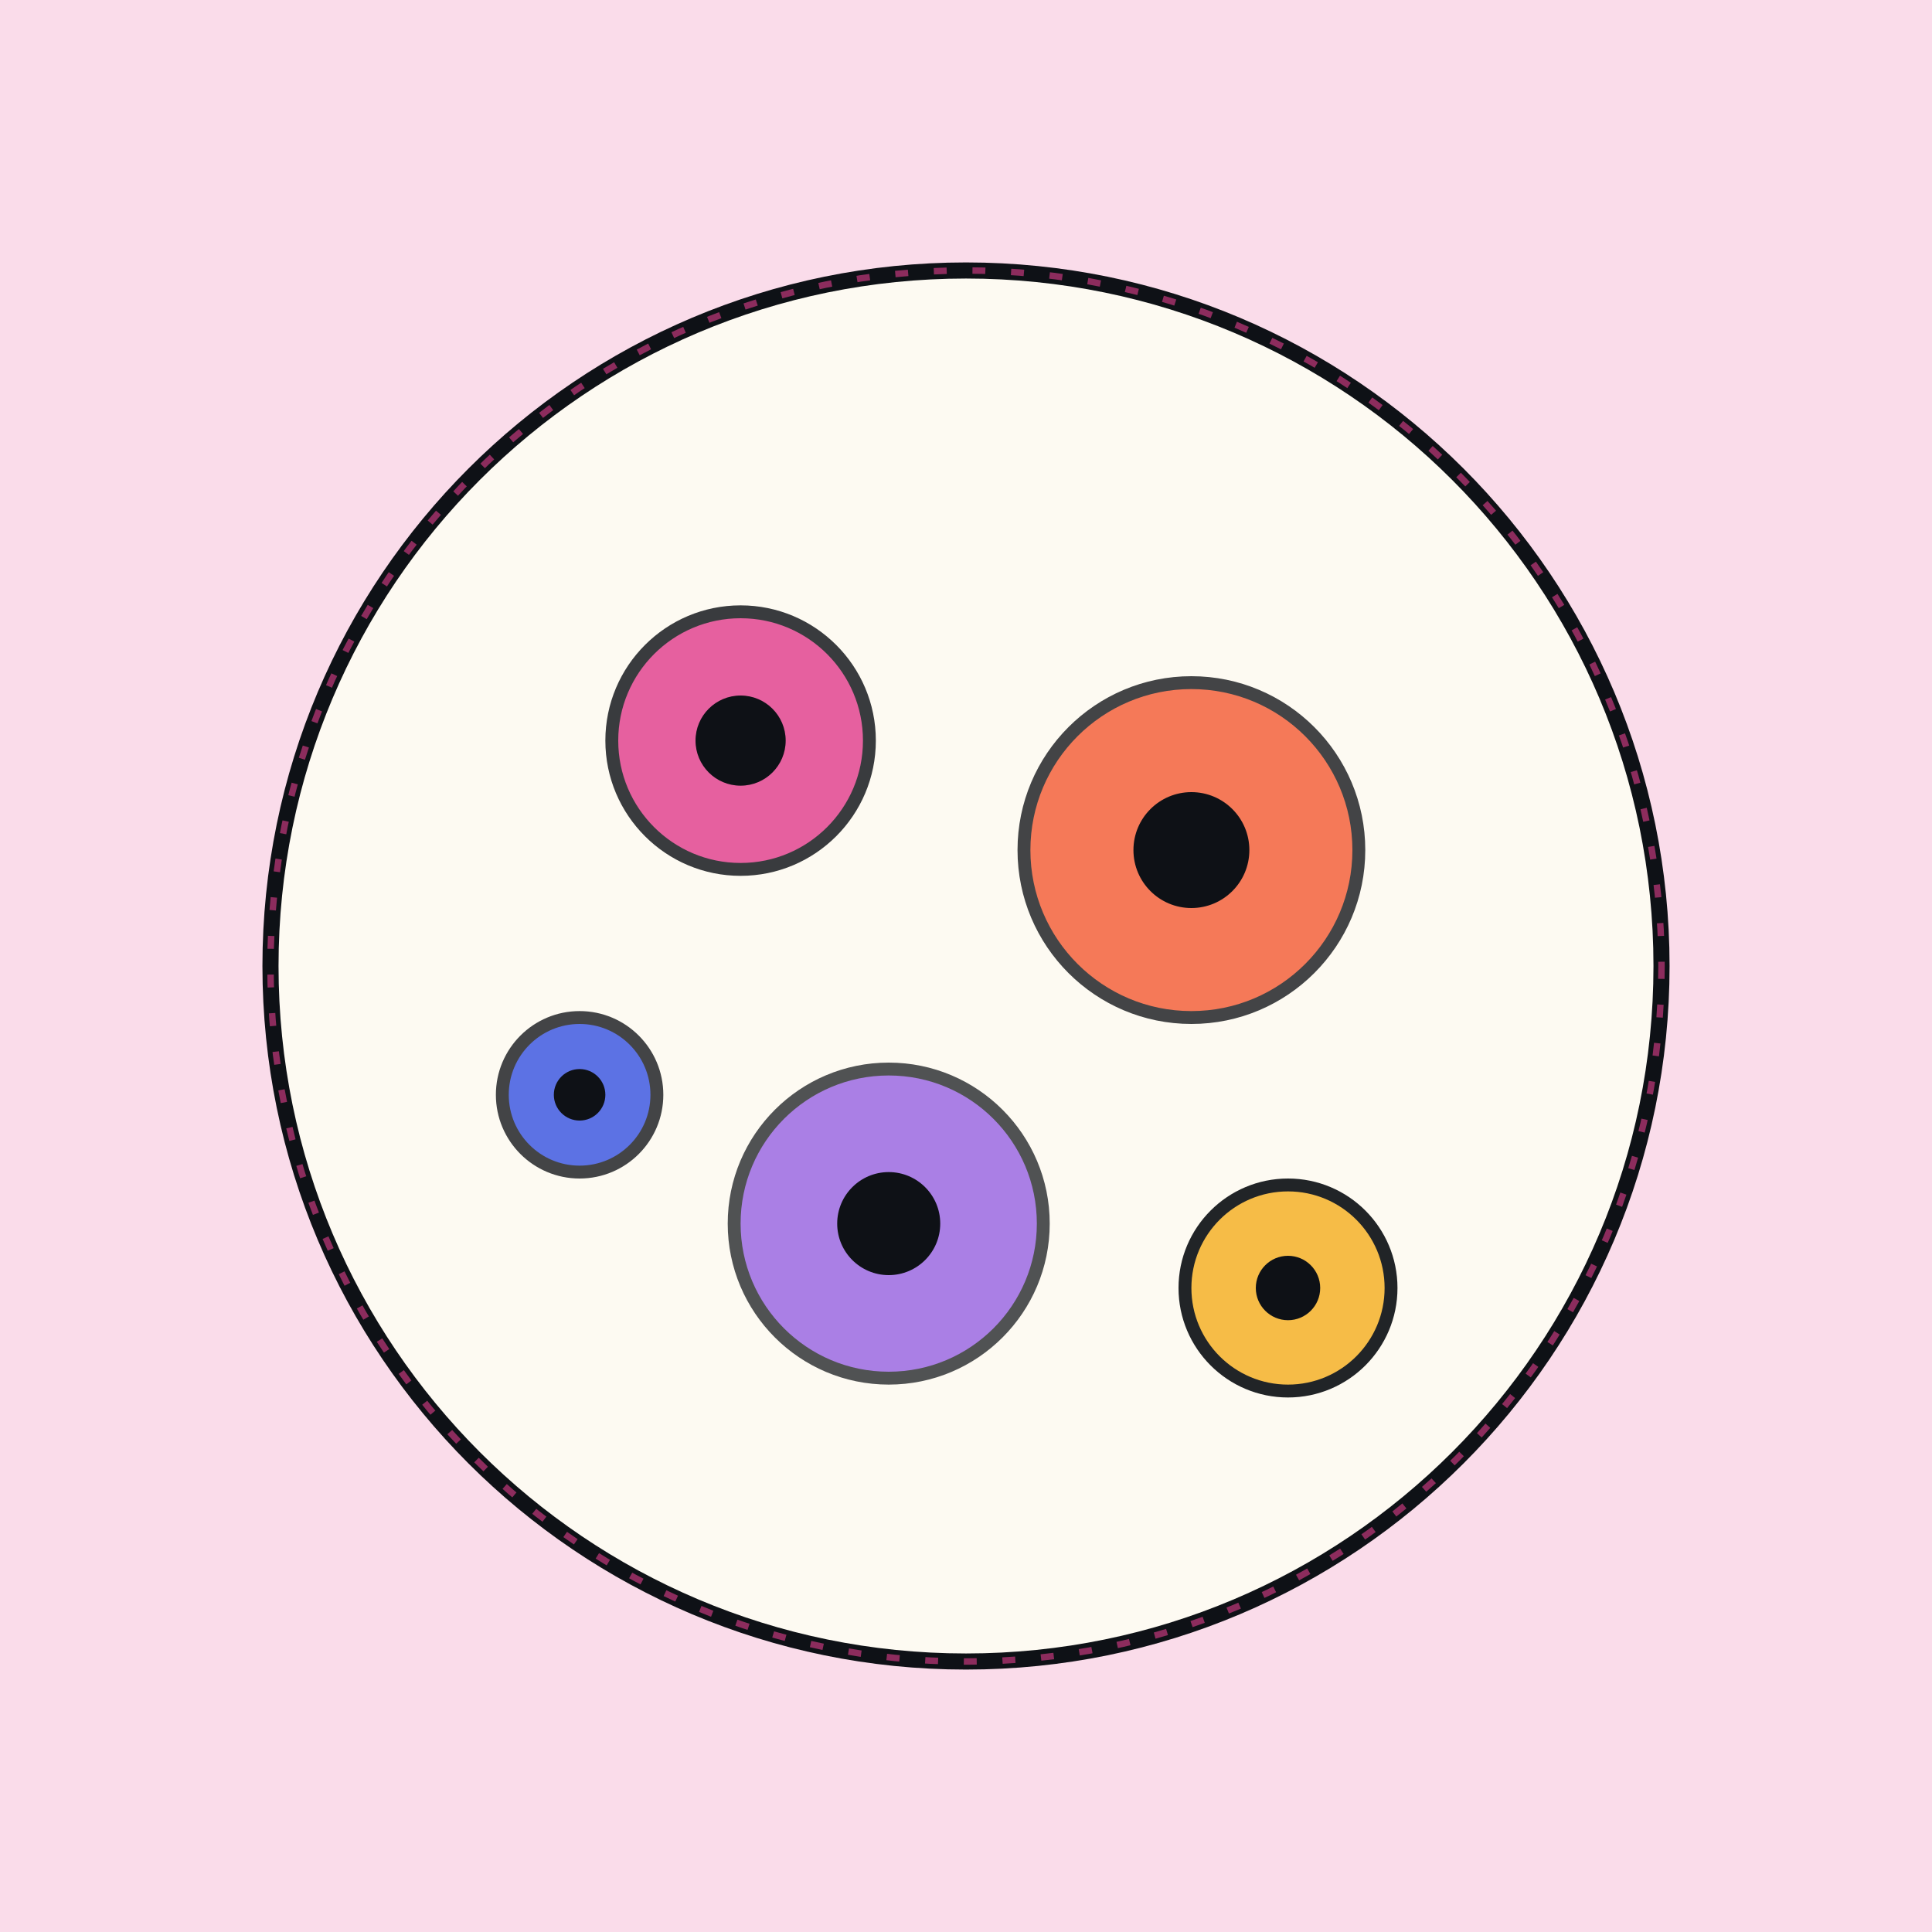
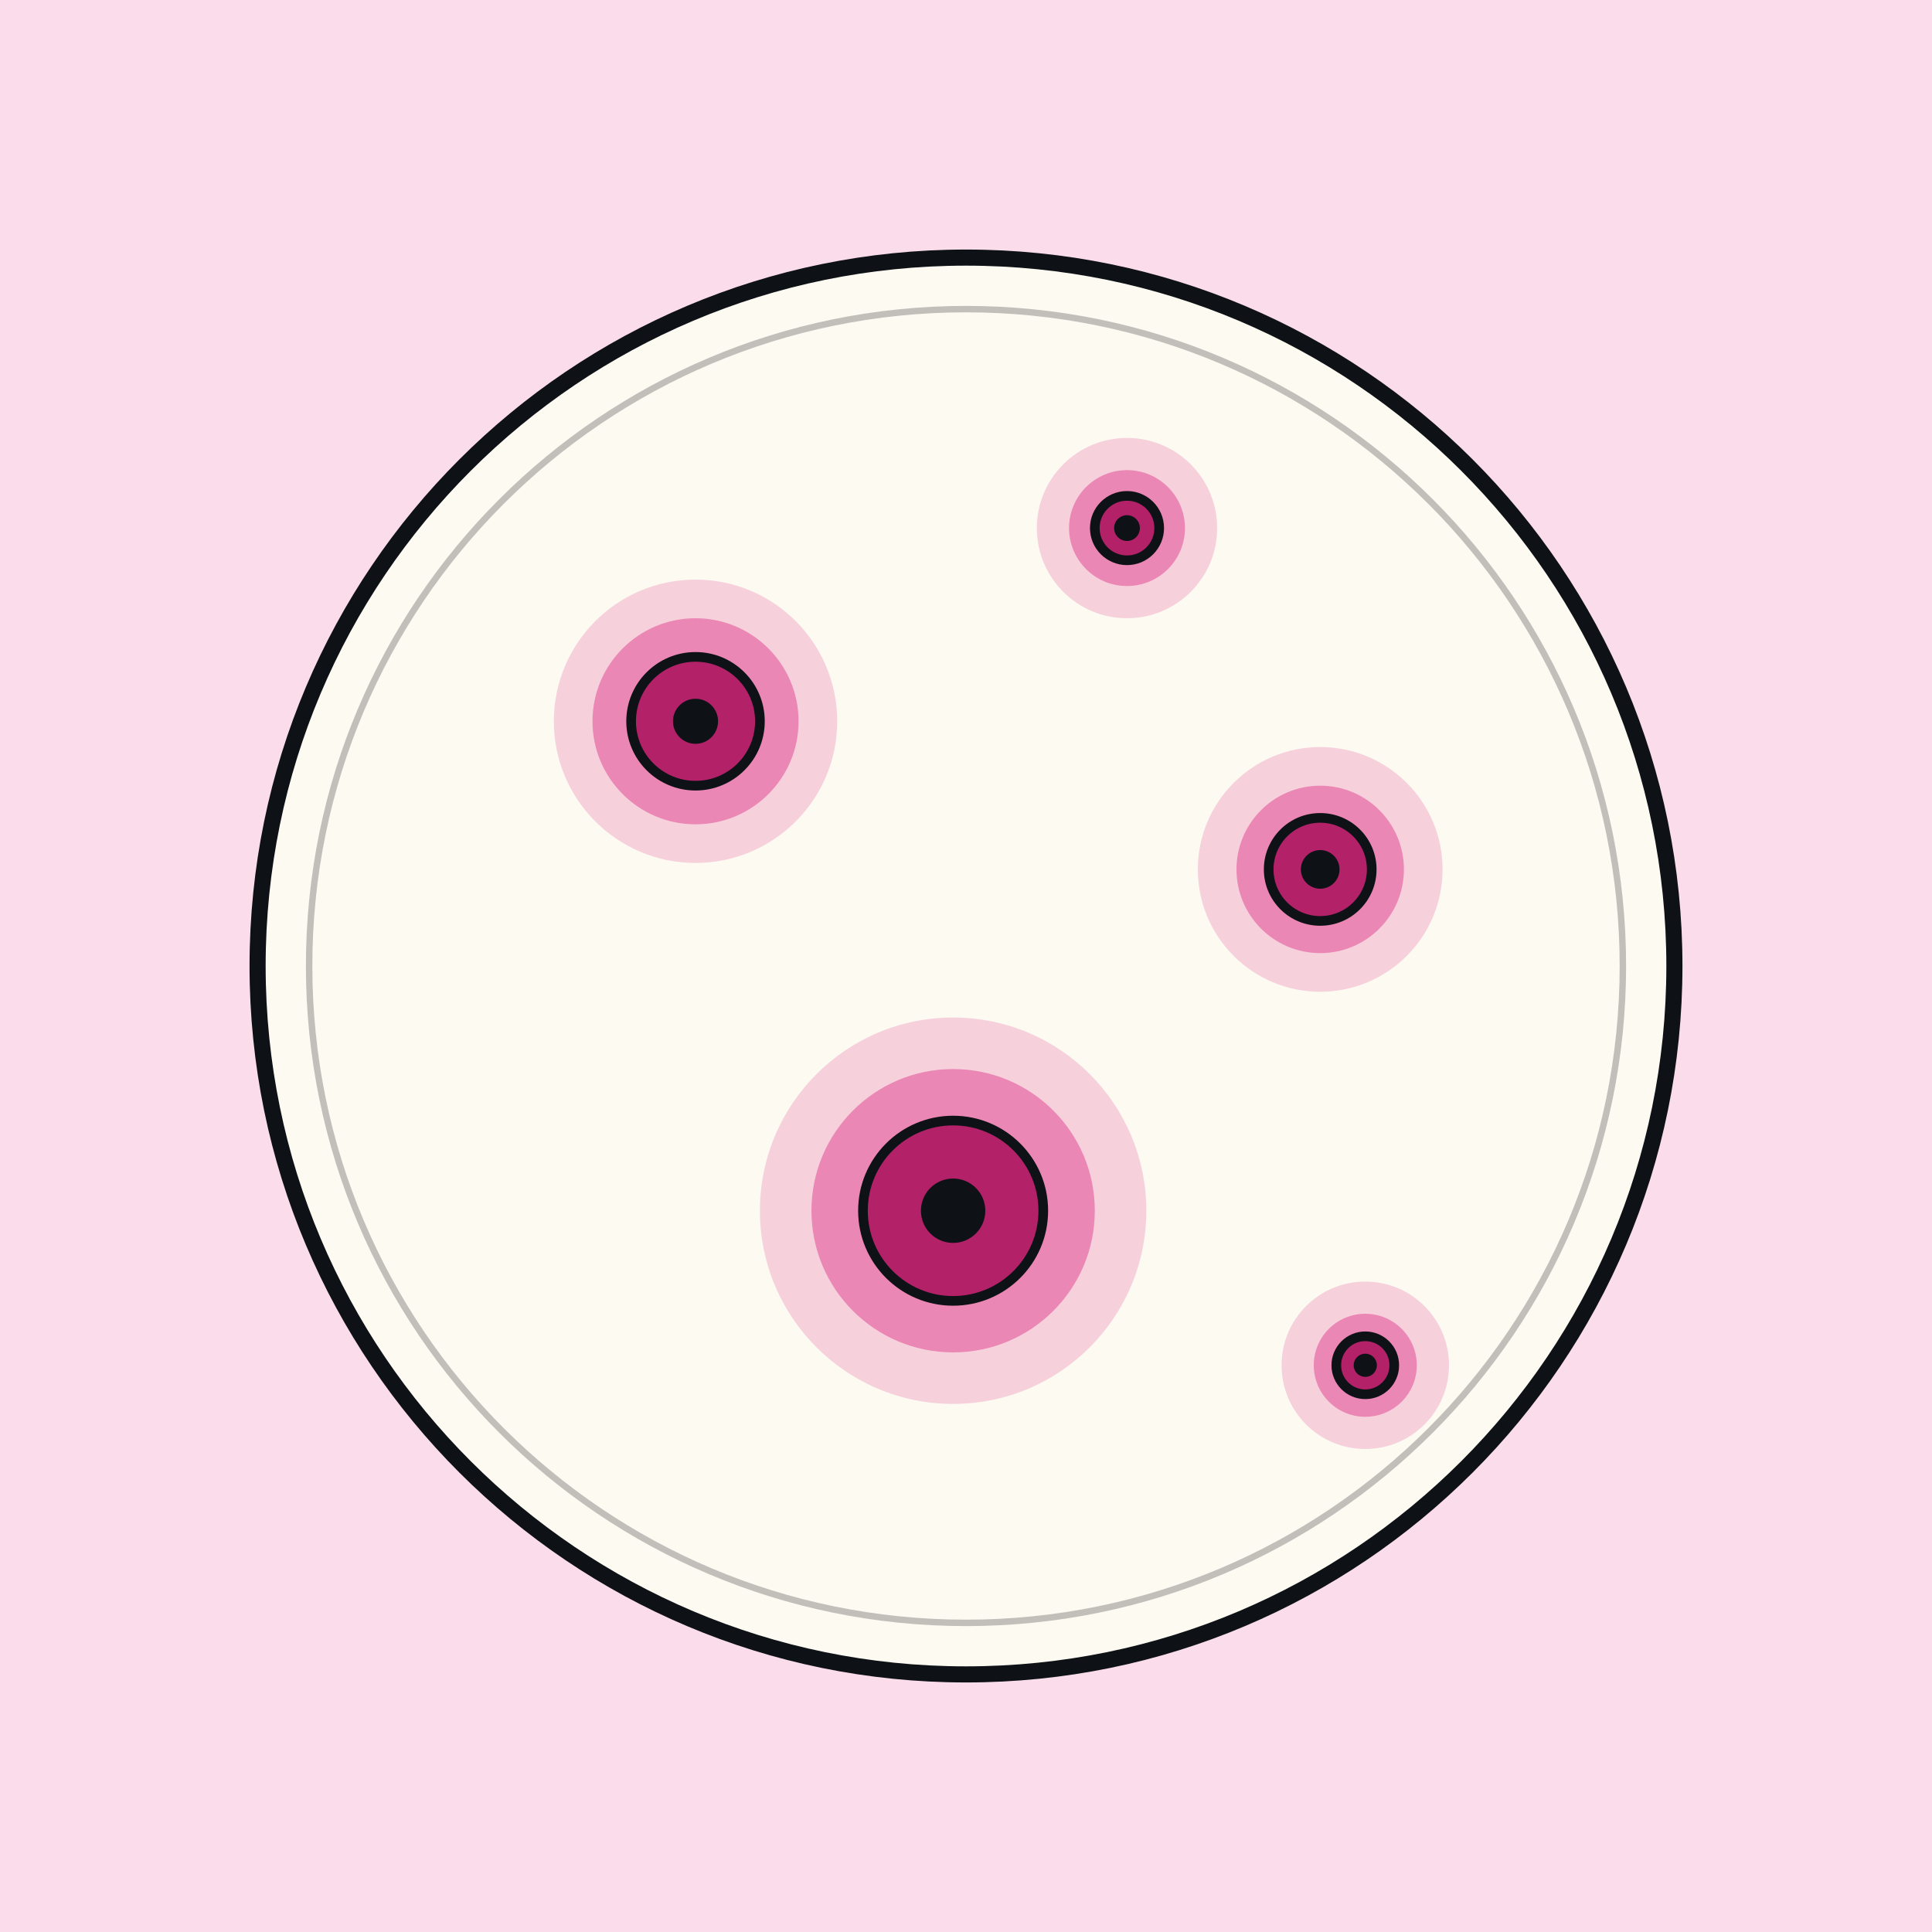
- <svg xmlns="http://www.w3.org/2000/svg" viewBox="0 0 300 300" width="300" height="300" role="img" aria-label="Microscope cells">
+ <svg xmlns="http://www.w3.org/2000/svg" viewBox="0 0 300 300" width="300" height="300" role="img" aria-label="Placa de Petri con colonias bacterianas">
  <rect width="300" height="300" fill="#FADCEA" />
-   <circle cx="150" cy="150" r="108" fill="#FDFAF2" stroke="#0E1116" stroke-width="2.5" />
-   <circle cx="150" cy="150" r="108" fill="none" stroke="#E03E8C" stroke-width="1" stroke-dasharray="2 4" opacity="0.6" />
+   <circle cx="150" cy="150" r="110" fill="#FDFAF2" stroke="#0E1116" stroke-width="2.5" />
+   <circle cx="150" cy="150" r="102" fill="none" stroke="#0E1116" stroke-width="1" opacity="0.25" />
  <g>
-     <circle cx="115" cy="115" r="20" fill="#E03E8C" opacity="0.82" stroke="#0E1116" stroke-width="2" />
-     <circle cx="115" cy="115" r="7" fill="#0E1116" />
-     <circle cx="185" cy="132" r="26" fill="#F2542D" opacity="0.78" stroke="#0E1116" stroke-width="2" />
-     <circle cx="185" cy="132" r="9" fill="#0E1116" />
-     <circle cx="138" cy="190" r="24" fill="#8B4FE0" opacity="0.72" stroke="#0E1116" stroke-width="2" />
-     <circle cx="138" cy="190" r="8" fill="#0E1116" />
-     <circle cx="200" cy="200" r="16" fill="#F5B638" opacity="0.92" stroke="#0E1116" stroke-width="2" />
-     <circle cx="200" cy="200" r="5" fill="#0E1116" />
-     <circle cx="90" cy="170" r="12" fill="#2E4BE0" opacity="0.78" stroke="#0E1116" stroke-width="2" />
-     <circle cx="90" cy="170" r="4" fill="#0E1116" />
+     <circle cx="148" cy="188" r="30" fill="#E03E8C" opacity="0.22" />
+     <circle cx="148" cy="188" r="22" fill="#E03E8C" opacity="0.5" />
+     <circle cx="148" cy="188" r="14" fill="#B32168" stroke="#0E1116" stroke-width="1.5" />
+     <circle cx="148" cy="188" r="5" fill="#0E1116" />
+   </g>
+   <g>
+     <circle cx="108" cy="112" r="22" fill="#E03E8C" opacity="0.22" />
+     <circle cx="108" cy="112" r="16" fill="#E03E8C" opacity="0.5" />
+     <circle cx="108" cy="112" r="10" fill="#B32168" stroke="#0E1116" stroke-width="1.5" />
+     <circle cx="108" cy="112" r="3.5" fill="#0E1116" />
+   </g>
+   <g>
+     <circle cx="205" cy="135" r="19" fill="#E03E8C" opacity="0.22" />
+     <circle cx="205" cy="135" r="13" fill="#E03E8C" opacity="0.5" />
+     <circle cx="205" cy="135" r="8" fill="#B32168" stroke="#0E1116" stroke-width="1.5" />
+     <circle cx="205" cy="135" r="3" fill="#0E1116" />
+   </g>
+   <g>
+     <circle cx="175" cy="82" r="14" fill="#E03E8C" opacity="0.22" />
+     <circle cx="175" cy="82" r="9" fill="#E03E8C" opacity="0.5" />
+     <circle cx="175" cy="82" r="5" fill="#B32168" stroke="#0E1116" stroke-width="1.5" />
+     <circle cx="175" cy="82" r="2" fill="#0E1116" />
+   </g>
+   <g>
+     <circle cx="212" cy="212" r="13" fill="#E03E8C" opacity="0.22" />
+     <circle cx="212" cy="212" r="8" fill="#E03E8C" opacity="0.5" />
+     <circle cx="212" cy="212" r="4.5" fill="#B32168" stroke="#0E1116" stroke-width="1.5" />
+     <circle cx="212" cy="212" r="1.8" fill="#0E1116" />
  </g>
</svg>
